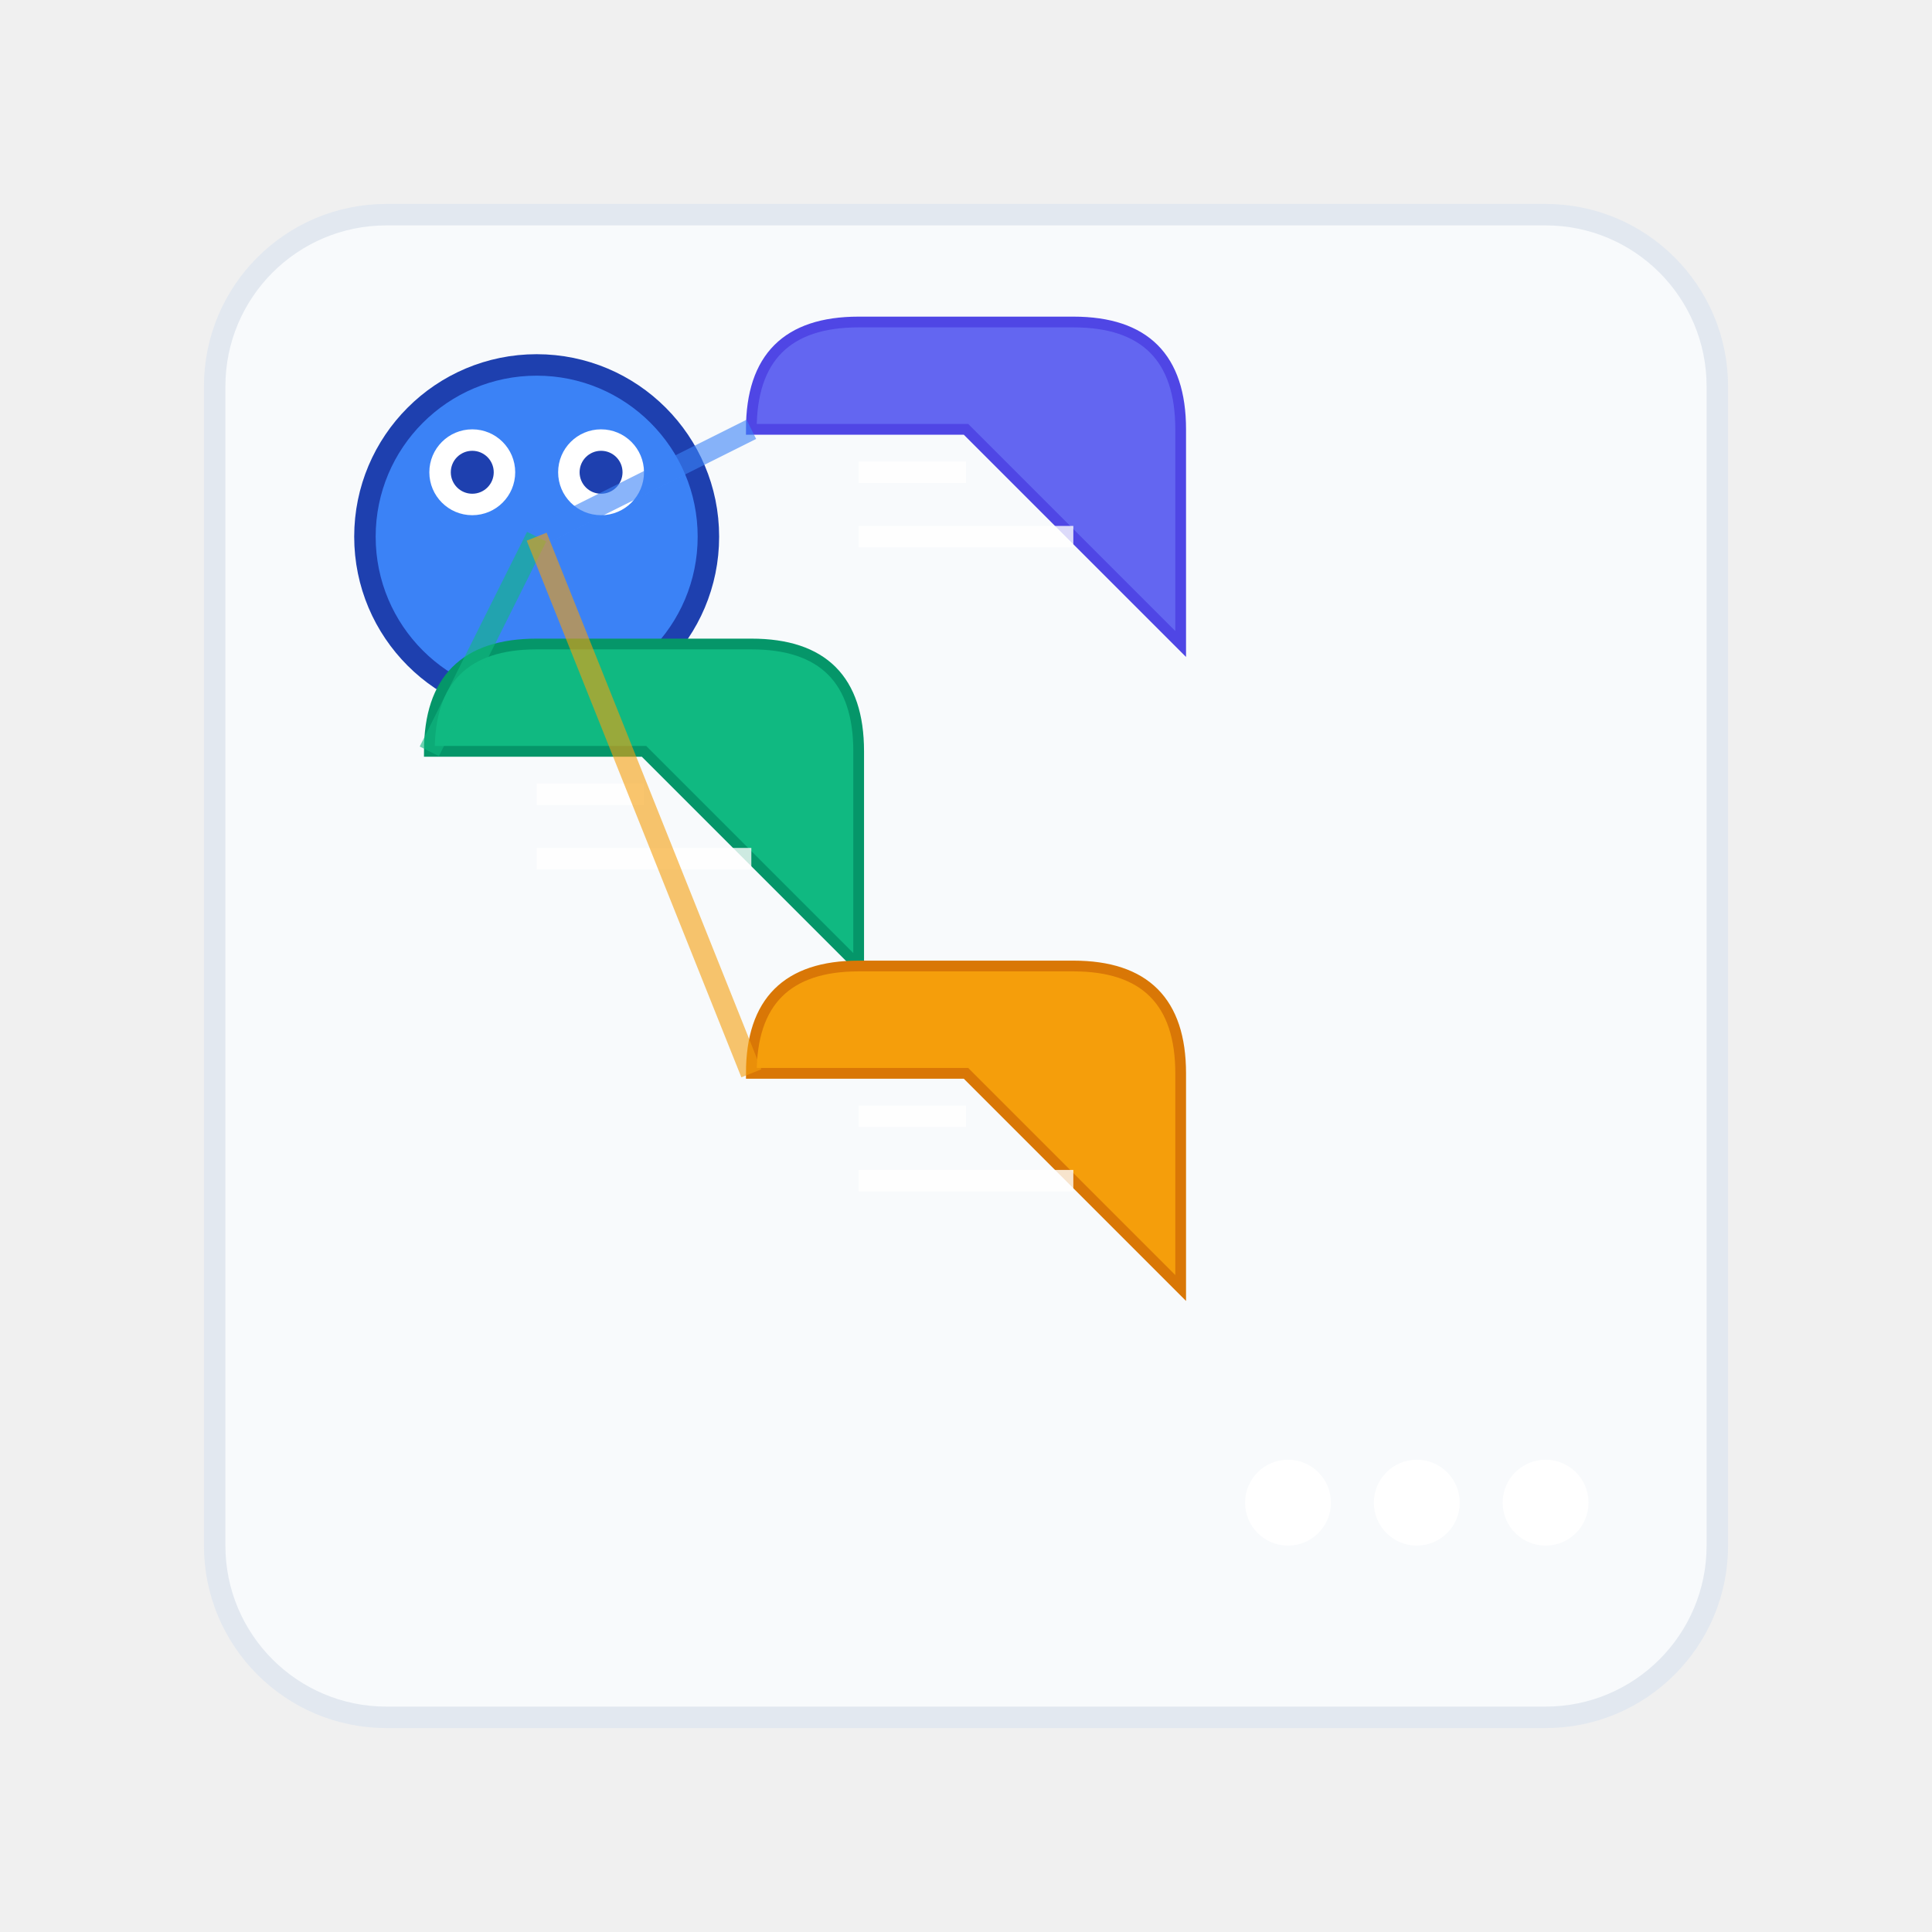
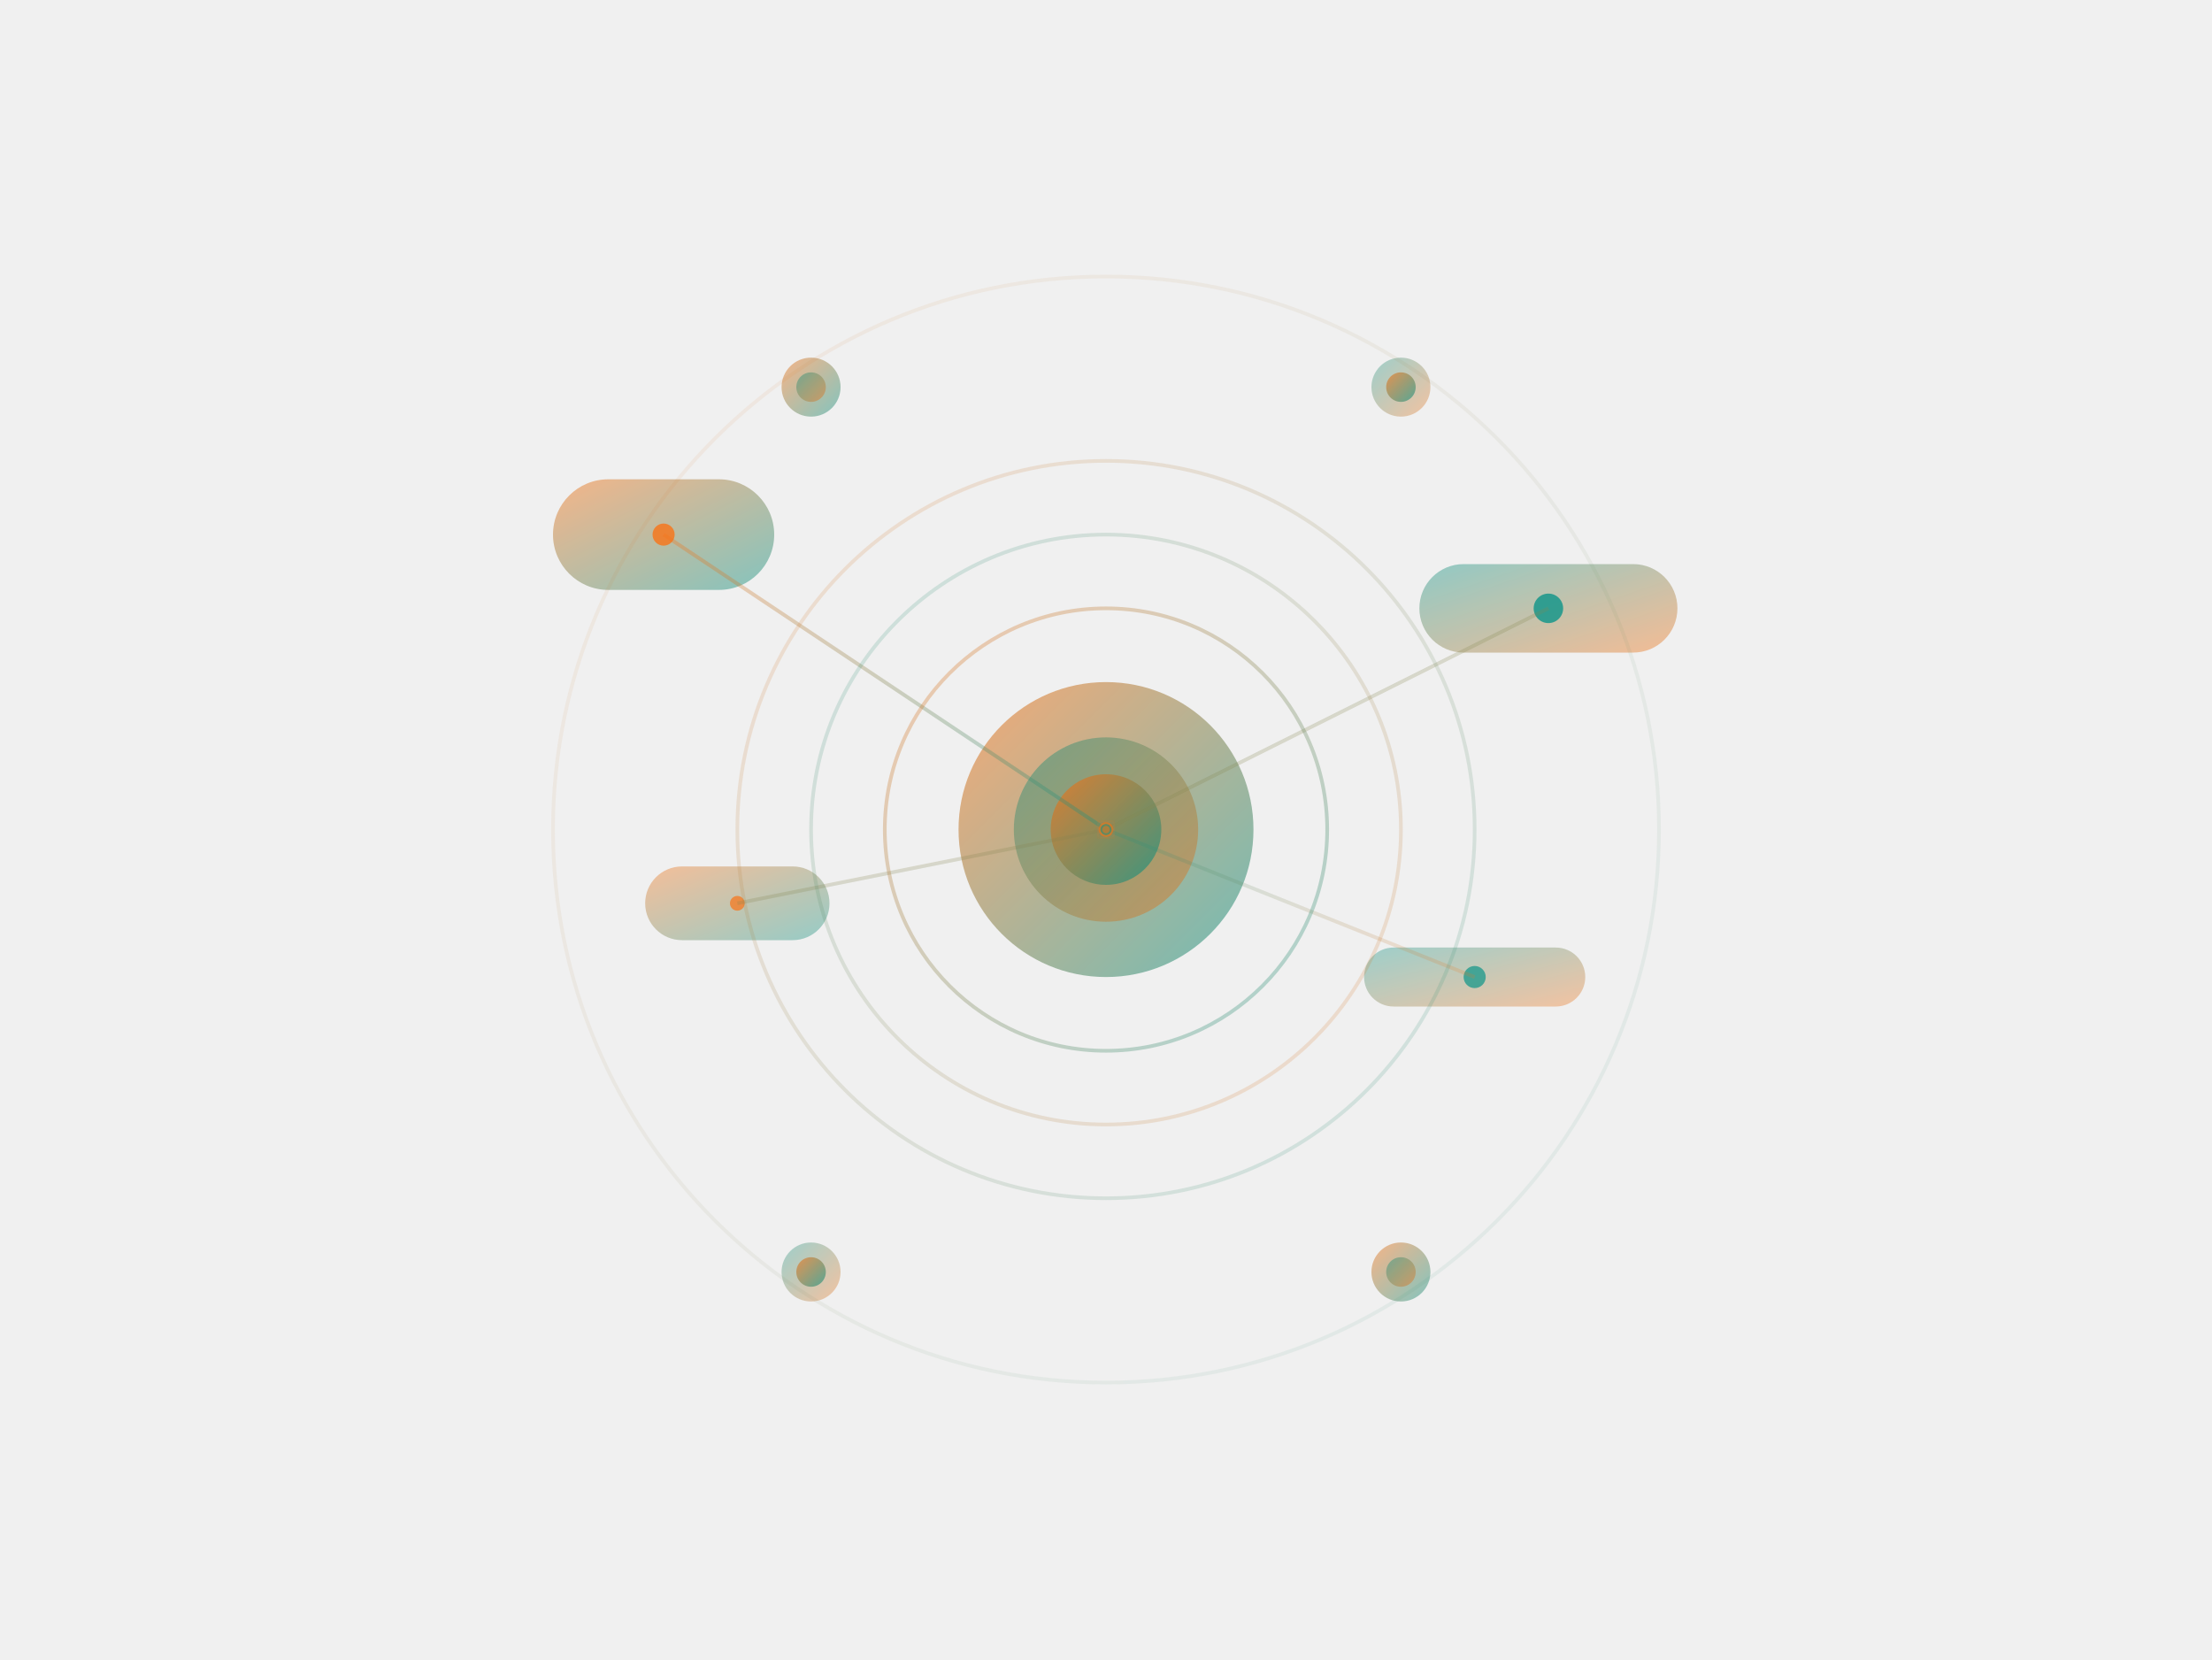
- <svg xmlns="http://www.w3.org/2000/svg" width="90" height="90" viewBox="0 0 90 90" fill="none">
+ <svg xmlns="http://www.w3.org/2000/svg" width="600" height="450" viewBox="0 0 600 450">
  <defs>
-     <style>
-       .chat-container {
-         transform-origin: 45px 45px;
-       }
-       
-       .chat-bubble {
-         fill: #6366F1;
-         stroke: #4F46E5;
-         stroke-width: 0.5;
-         animation: bubbleFloat 3s ease-in-out infinite alternate;
-       }
-       
-       .chat-bubble-2 {
-         fill: #10B981;
-         stroke: #059669;
-         stroke-width: 0.5;
-         animation: bubbleFloat 3s ease-in-out infinite alternate 1s;
-       }
-       
-       .chat-bubble-3 {
-         fill: #F59E0B;
-         stroke: #D97706;
-         stroke-width: 0.5;
-         animation: bubbleFloat 3s ease-in-out infinite alternate 2s;
-       }
-       
-       @keyframes bubbleFloat {
-         0% {
-           transform: translateY(0px);
-         }
-         100% {
-           transform: translateY(-2px);
-         }
-       }
-       
-       .typing-dot {
-         fill: #FFFFFF;
-         animation: typing 1.4s infinite ease-in-out;
-       }
-       
-       .typing-dot:nth-child(1) {
-         animation-delay: 0s;
-       }
-       
-       .typing-dot:nth-child(2) {
-         animation-delay: 0.2s;
-       }
-       
-       .typing-dot:nth-child(3) {
-         animation-delay: 0.4s;
-       }
-       
-       @keyframes typing {
-         0%, 60%, 100% {
-           transform: translateY(0);
-           opacity: 0.4;
-         }
-         30% {
-           transform: translateY(-4px);
-           opacity: 1;
-         }
-       }
-       
-       .bot-avatar {
-         fill: #3B82F6;
-         stroke: #1E40AF;
-         stroke-width: 1;
-         animation: pulse 2s ease-in-out infinite;
-       }
-       
-       @keyframes pulse {
-         0%, 100% {
-           opacity: 0.8;
-         }
-         50% {
-           opacity: 1;
-         }
-       }
-       
-       .bot-eye {
-         fill: #FFFFFF;
-         animation: blink 3s infinite;
-       }
-       
-       .bot-pupil {
-         fill: #1E40AF;
-         animation: look 4s infinite;
-       }
-       
-       @keyframes blink {
-         0%, 90%, 100% {
-           transform: scaleY(1);
-         }
-         95% {
-           transform: scaleY(0.1);
-         }
-       }
-       
-       @keyframes look {
-         0%, 100% {
-           transform: translateX(0);
-         }
-         25% {
-           transform: translateX(1px);
-         }
-         75% {
-           transform: translateX(-1px);
-         }
-       }
-       
-       .message-line {
-         stroke: #FFFFFF;
-         stroke-width: 1;
-         opacity: 0.8;
-         animation: messageAppear 2s ease-in-out infinite alternate;
-       }
-       
-       @keyframes messageAppear {
-         0% {
-           opacity: 0.3;
-         }
-         100% {
-           opacity: 0.8;
-         }
-       }
-     </style>
+     <linearGradient id="chatGradient1" x1="0%" y1="0%" x2="100%" y2="100%">
+       <stop offset="0%" style="stop-color:#f97316;stop-opacity:0.8" />
+       <stop offset="100%" style="stop-color:#0d9488;stop-opacity:0.8" />
+     </linearGradient>
+     <linearGradient id="chatGradient2" x1="0%" y1="0%" x2="100%" y2="100%">
+       <stop offset="0%" style="stop-color:#0d9488;stop-opacity:0.6" />
+       <stop offset="100%" style="stop-color:#f97316;stop-opacity:0.6" />
+     </linearGradient>
+     <filter id="glow">
+       <feGaussianBlur stdDeviation="2" result="coloredBlur" />
+       <feMerge>
+         <feMergeNode in="coloredBlur" />
+         <feMergeNode in="SourceGraphic" />
+       </feMerge>
+     </filter>
  </defs>
-   <rect x="10" y="10" width="70" height="70" rx="8" fill="#F8FAFC" stroke="#E2E8F0" stroke-width="1" />
-   <circle cx="25" cy="25" r="8" class="bot-avatar" />
-   <circle cx="22" cy="22" r="2" class="bot-eye" />
-   <circle cx="28" cy="22" r="2" class="bot-eye" />
-   <circle cx="22" cy="22" r="1" class="bot-pupil" />
-   <circle cx="28" cy="22" r="1" class="bot-pupil" />
-   <g class="chat-container">
-     <path d="M35 20 Q35 15 40 15 L50 15 Q55 15 55 20 L55 30 L45 20 L40 20 Q35 20 35 20 Z" class="chat-bubble" />
-     <line x1="40" y1="22" x2="45" y2="22" class="message-line" />
-     <line x1="40" y1="25" x2="50" y2="25" class="message-line" />
-     <path d="M20 35 Q20 30 25 30 L35 30 Q40 30 40 35 L40 45 L30 35 L25 35 Q20 35 20 35 Z" class="chat-bubble-2" />
-     <line x1="25" y1="37" x2="30" y2="37" class="message-line" />
-     <line x1="25" y1="40" x2="35" y2="40" class="message-line" />
-     <path d="M35 50 Q35 45 40 45 L50 45 Q55 45 55 50 L55 60 L45 50 L40 50 Q35 50 35 50 Z" class="chat-bubble-3" />
-     <line x1="40" y1="52" x2="45" y2="52" class="message-line" />
-     <line x1="40" y1="55" x2="50" y2="55" class="message-line" />
+   <g transform="translate(300, 225)">
+     <g class="ai-core">
+       <circle cx="0" cy="0" r="40" fill="url(#chatGradient1)" opacity="0.7">
+         <animate attributeName="r" values="40;45;40" dur="4s" repeatCount="indefinite" />
+         <animate attributeName="opacity" values="0.7;0.9;0.7" dur="4s" repeatCount="indefinite" />
+       </circle>
+       <circle cx="0" cy="0" r="25" fill="url(#chatGradient2)" opacity="0.8">
+         <animate attributeName="r" values="25;30;25" dur="3s" repeatCount="indefinite" />
+       </circle>
+       <circle cx="0" cy="0" r="15" fill="url(#chatGradient1)" opacity="0.9">
+         <animate attributeName="r" values="15;18;15" dur="2s" repeatCount="indefinite" />
+       </circle>
+     </g>
+     <g class="conversation-bubbles">
+       <g transform="translate(-120, -80)">
+         <rect x="-30" y="-15" width="60" height="30" rx="15" fill="url(#chatGradient1)" opacity="0.6">
+           <animate attributeName="opacity" values="0.6;0.8;0.6" dur="3s" repeatCount="indefinite" />
+         </rect>
+         <line x1="30" y1="0" x2="40" y2="0" stroke="url(#chatGradient1)" stroke-width="2" opacity="0.6" />
+         <circle cx="0" cy="0" r="3" fill="#f97316" opacity="0.8">
+           <animate attributeName="r" values="3;4;3" dur="2s" repeatCount="indefinite" />
+         </circle>
+       </g>
+       <g transform="translate(120, -60)">
+         <rect x="-35" y="-12" width="70" height="24" rx="12" fill="url(#chatGradient2)" opacity="0.7">
+           <animate attributeName="opacity" values="0.7;0.9;0.7" dur="3.5s" repeatCount="indefinite" />
+         </rect>
+         <line x1="-35" y1="0" x2="-45" y2="0" stroke="url(#chatGradient2)" stroke-width="2" opacity="0.7" />
+         <circle cx="0" cy="0" r="4" fill="#0d9488" opacity="0.8">
+           <animate attributeName="r" values="4;5;4" dur="2.5s" repeatCount="indefinite" />
+         </circle>
+       </g>
+       <g transform="translate(-100, 20)">
+         <rect x="-25" y="-10" width="50" height="20" rx="10" fill="url(#chatGradient1)" opacity="0.5">
+           <animate attributeName="opacity" values="0.5;0.7;0.5" dur="4s" repeatCount="indefinite" />
+         </rect>
+         <line x1="25" y1="0" x2="35" y2="0" stroke="url(#chatGradient1)" stroke-width="1.5" opacity="0.5" />
+         <circle cx="0" cy="0" r="2" fill="#f97316" opacity="0.7">
+           <animate attributeName="r" values="2;3;2" dur="1.5s" repeatCount="indefinite" />
+         </circle>
+       </g>
+       <g transform="translate(100, 40)">
+         <rect x="-30" y="-8" width="60" height="16" rx="8" fill="url(#chatGradient2)" opacity="0.6">
+           <animate attributeName="opacity" values="0.6;0.8;0.6" dur="3.8s" repeatCount="indefinite" />
+         </rect>
+         <line x1="-30" y1="0" x2="-40" y2="0" stroke="url(#chatGradient2)" stroke-width="1.5" opacity="0.6" />
+         <circle cx="0" cy="0" r="3" fill="#0d9488" opacity="0.7">
+           <animate attributeName="r" values="3;4;3" dur="2s" repeatCount="indefinite" />
+         </circle>
+       </g>
+     </g>
+     <g class="neural-connections">
+       <line x1="0" y1="0" x2="-120" y2="-80" stroke="url(#chatGradient1)" stroke-width="1" opacity="0.4">
+         <animate attributeName="opacity" values="0.4;0.6;0.4" dur="2s" repeatCount="indefinite" />
+       </line>
+       <line x1="0" y1="0" x2="120" y2="-60" stroke="url(#chatGradient2)" stroke-width="1" opacity="0.4">
+         <animate attributeName="opacity" values="0.4;0.6;0.4" dur="2.5s" repeatCount="indefinite" />
+       </line>
+       <line x1="0" y1="0" x2="-100" y2="20" stroke="url(#chatGradient1)" stroke-width="1" opacity="0.3">
+         <animate attributeName="opacity" values="0.3;0.5;0.3" dur="3s" repeatCount="indefinite" />
+       </line>
+       <line x1="0" y1="0" x2="100" y2="40" stroke="url(#chatGradient2)" stroke-width="1" opacity="0.3">
+         <animate attributeName="opacity" values="0.3;0.5;0.3" dur="3.5s" repeatCount="indefinite" />
+       </line>
+     </g>
+     <g class="data-nodes">
+       <g transform="translate(-80, -120)">
+         <circle cx="0" cy="0" r="8" fill="url(#chatGradient1)" opacity="0.6">
+           <animate attributeName="r" values="8;10;8" dur="3s" repeatCount="indefinite" />
+         </circle>
+         <circle cx="0" cy="0" r="4" fill="url(#chatGradient2)" opacity="0.8">
+           <animate attributeName="r" values="4;5;4" dur="2s" repeatCount="indefinite" />
+         </circle>
+       </g>
+       <g transform="translate(80, -120)">
+         <circle cx="0" cy="0" r="8" fill="url(#chatGradient2)" opacity="0.6">
+           <animate attributeName="r" values="8;10;8" dur="3.5s" repeatCount="indefinite" />
+         </circle>
+         <circle cx="0" cy="0" r="4" fill="url(#chatGradient1)" opacity="0.8">
+           <animate attributeName="r" values="4;5;4" dur="2.5s" repeatCount="indefinite" />
+         </circle>
+       </g>
+       <g transform="translate(-80, 120)">
+         <circle cx="0" cy="0" r="8" fill="url(#chatGradient2)" opacity="0.6">
+           <animate attributeName="r" values="8;10;8" dur="4s" repeatCount="indefinite" />
+         </circle>
+         <circle cx="0" cy="0" r="4" fill="url(#chatGradient1)" opacity="0.8">
+           <animate attributeName="r" values="4;5;4" dur="3s" repeatCount="indefinite" />
+         </circle>
+       </g>
+       <g transform="translate(80, 120)">
+         <circle cx="0" cy="0" r="8" fill="url(#chatGradient1)" opacity="0.6">
+           <animate attributeName="r" values="8;10;8" dur="3.8s" repeatCount="indefinite" />
+         </circle>
+         <circle cx="0" cy="0" r="4" fill="url(#chatGradient2)" opacity="0.8">
+           <animate attributeName="r" values="4;5;4" dur="2.8s" repeatCount="indefinite" />
+         </circle>
+       </g>
+     </g>
+     <g class="data-particles">
+       <circle cx="0" cy="0" r="2" fill="#f97316" opacity="0.7" filter="url(#glow)">
+         <animate attributeName="cx" values="0;50;0;-50;0" dur="8s" repeatCount="indefinite" />
+         <animate attributeName="cy" values="0;-50;0;50;0" dur="8s" repeatCount="indefinite" />
+         <animate attributeName="opacity" values="0.7;1;0.7" dur="4s" repeatCount="indefinite" />
+       </circle>
+       <circle cx="0" cy="0" r="1.5" fill="#0d9488" opacity="0.6" filter="url(#glow)">
+         <animate attributeName="cx" values="0;-40;0;40;0" dur="6s" repeatCount="indefinite" />
+         <animate attributeName="cy" values="0;40;0;-40;0" dur="6s" repeatCount="indefinite" />
+         <animate attributeName="opacity" values="0.6;0.9;0.6" dur="3s" repeatCount="indefinite" />
+       </circle>
+       <circle cx="0" cy="0" r="1" fill="#f97316" opacity="0.5" filter="url(#glow)">
+         <animate attributeName="cx" values="0;60;0;-60;0" dur="10s" repeatCount="indefinite" />
+         <animate attributeName="cy" values="0;-60;0;60;0" dur="10s" repeatCount="indefinite" />
+         <animate attributeName="opacity" values="0.5;0.8;0.5" dur="5s" repeatCount="indefinite" />
+       </circle>
+     </g>
+     <g class="processing-rings">
+       <circle cx="0" cy="0" r="60" fill="none" stroke="url(#chatGradient1)" stroke-width="1" opacity="0.4">
+         <animateTransform attributeName="transform" type="rotate" values="0;360" dur="20s" repeatCount="indefinite" />
+       </circle>
+       <circle cx="0" cy="0" r="80" fill="none" stroke="url(#chatGradient2)" stroke-width="1" opacity="0.3">
+         <animateTransform attributeName="transform" type="rotate" values="0;-360" dur="25s" repeatCount="indefinite" />
+       </circle>
+       <circle cx="0" cy="0" r="100" fill="none" stroke="url(#chatGradient1)" stroke-width="1" opacity="0.2">
+         <animateTransform attributeName="transform" type="rotate" values="0;360" dur="30s" repeatCount="indefinite" />
+       </circle>
+     </g>
  </g>
-   <g transform="translate(60, 70)">
-     <circle cx="0" cy="0" r="2" class="typing-dot" />
-     <circle cx="6" cy="0" r="2" class="typing-dot" />
-     <circle cx="12" cy="0" r="2" class="typing-dot" />
-   </g>
-   <line x1="25" y1="25" x2="35" y2="20" stroke="#3B82F6" stroke-width="1" opacity="0.6" />
-   <line x1="25" y1="25" x2="20" y2="35" stroke="#10B981" stroke-width="1" opacity="0.6" />
-   <line x1="25" y1="25" x2="35" y2="50" stroke="#F59E0B" stroke-width="1" opacity="0.6" />
+   <circle cx="300" cy="225" r="150" fill="none" stroke="url(#chatGradient1)" stroke-width="1" opacity="0.1">
+     <animate attributeName="opacity" values="0.1;0.3;0.1" dur="6s" repeatCount="indefinite" />
+   </circle>
</svg>
